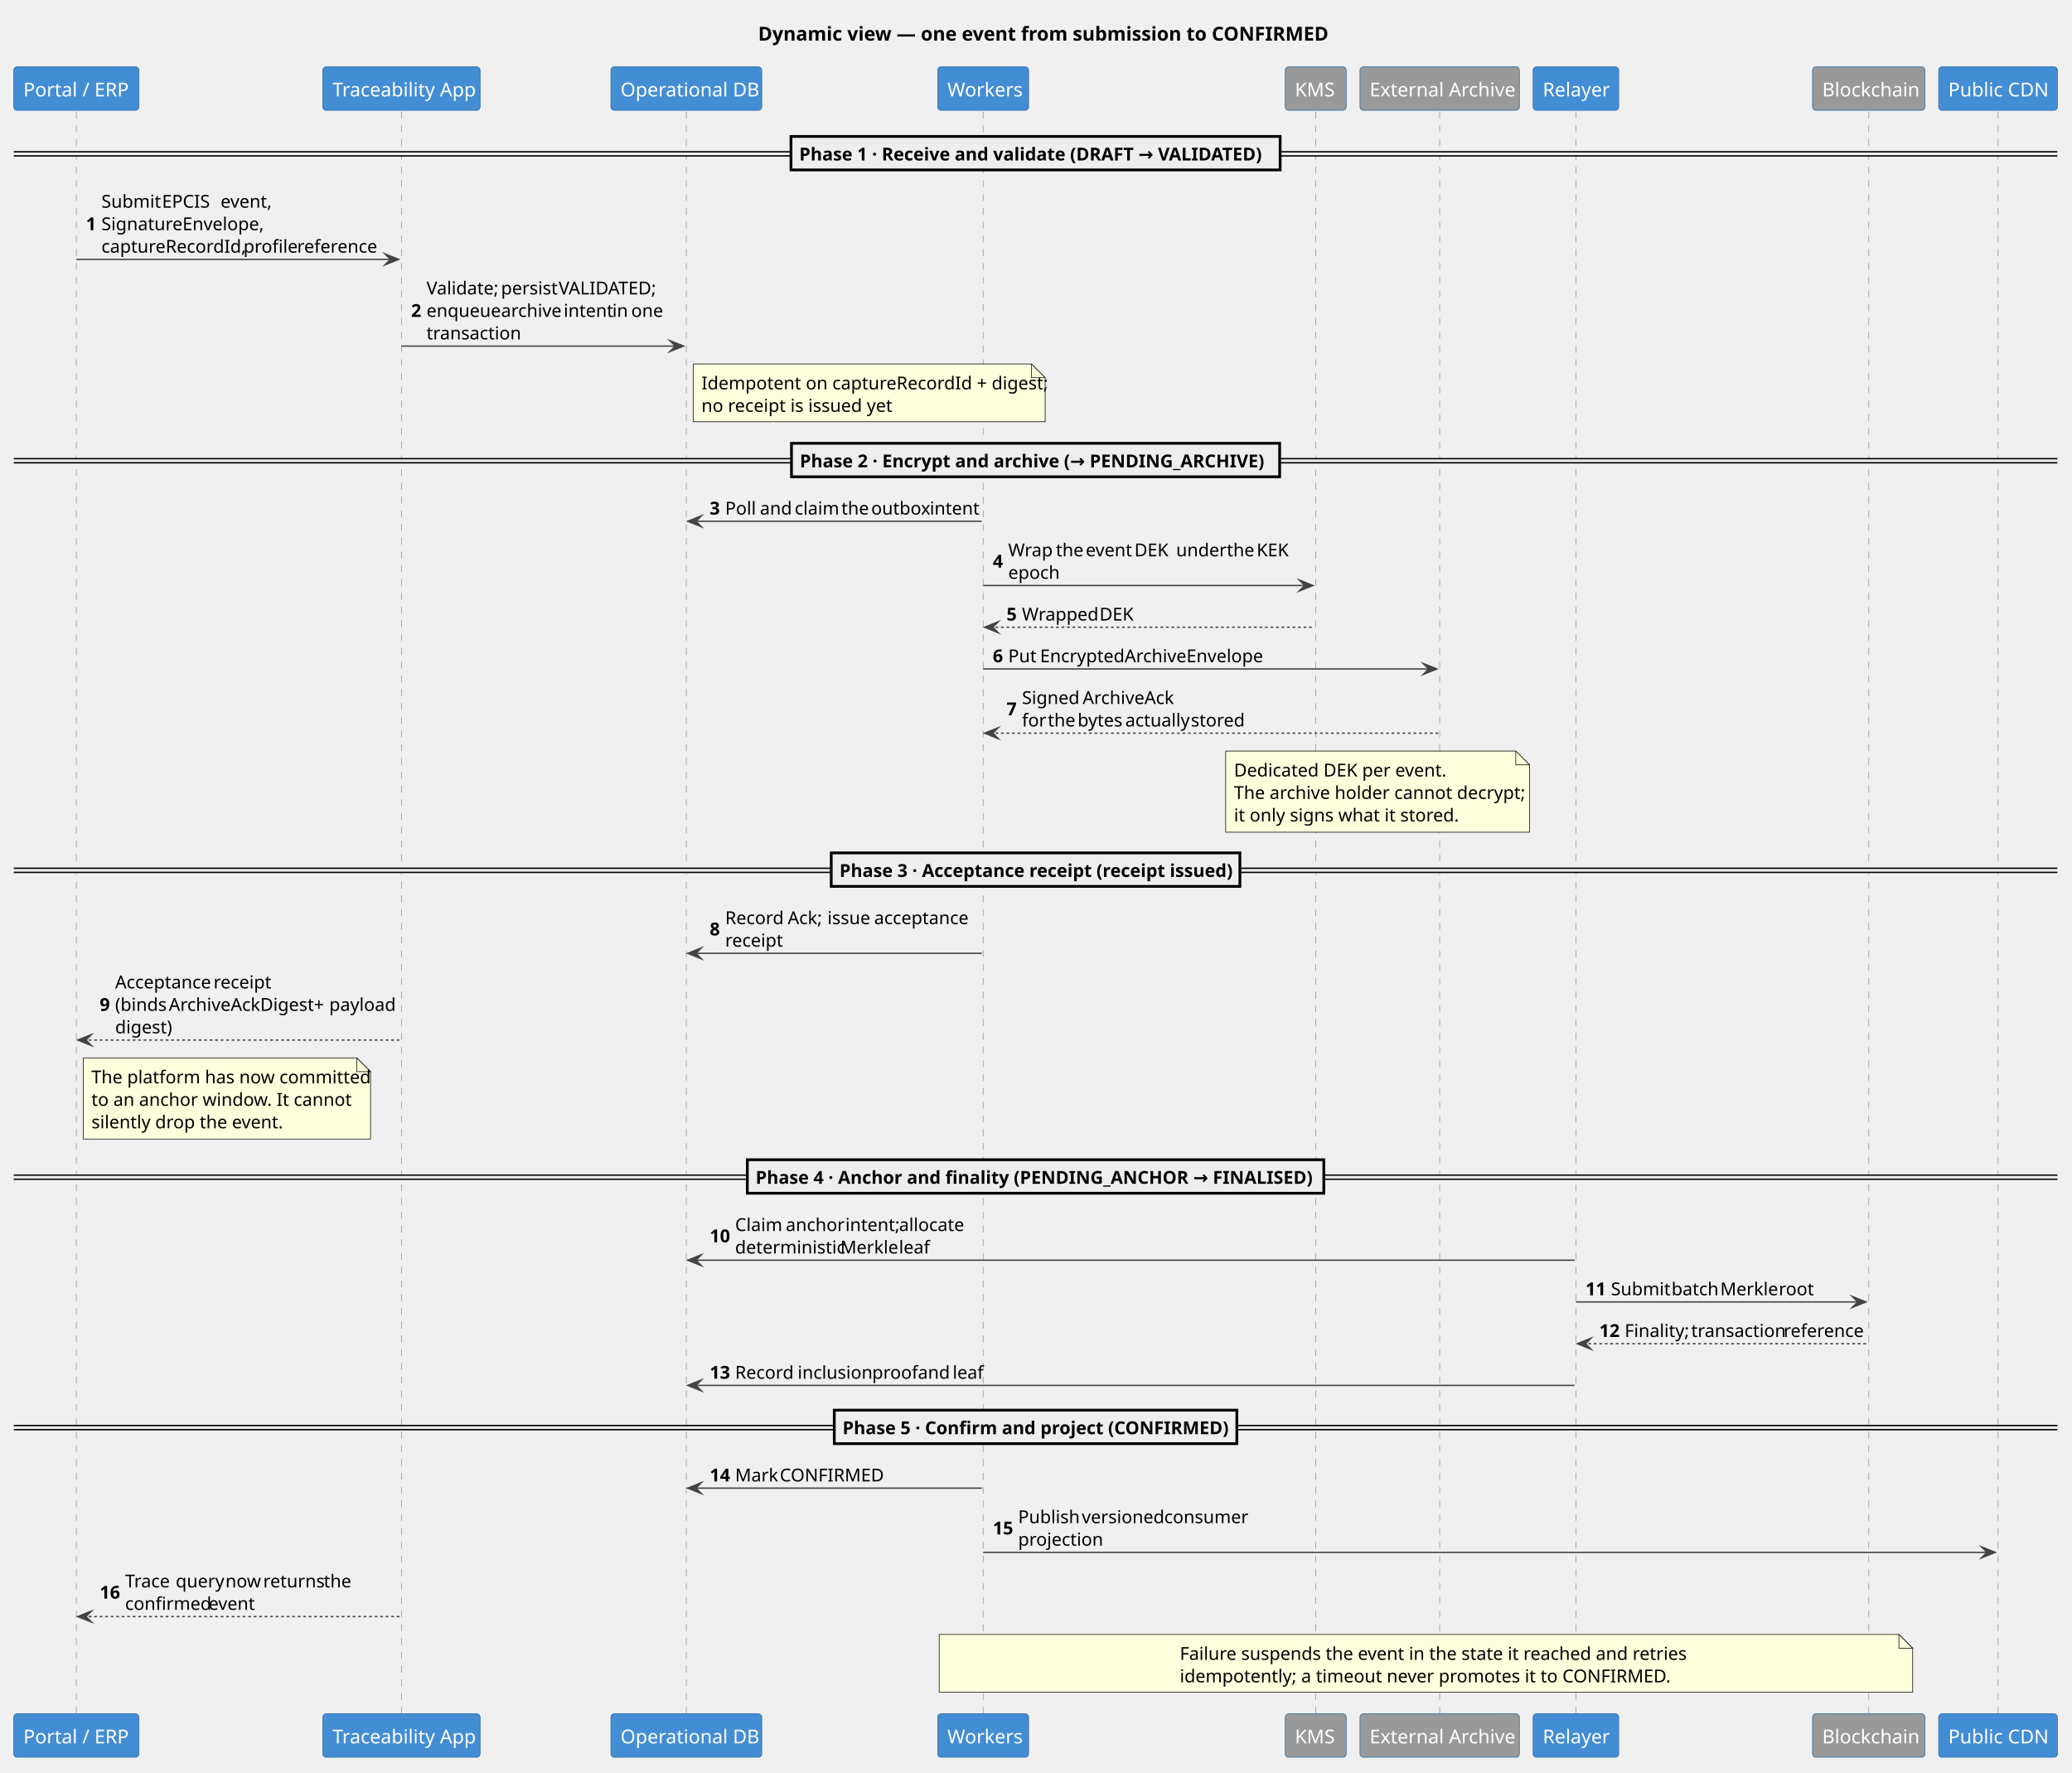
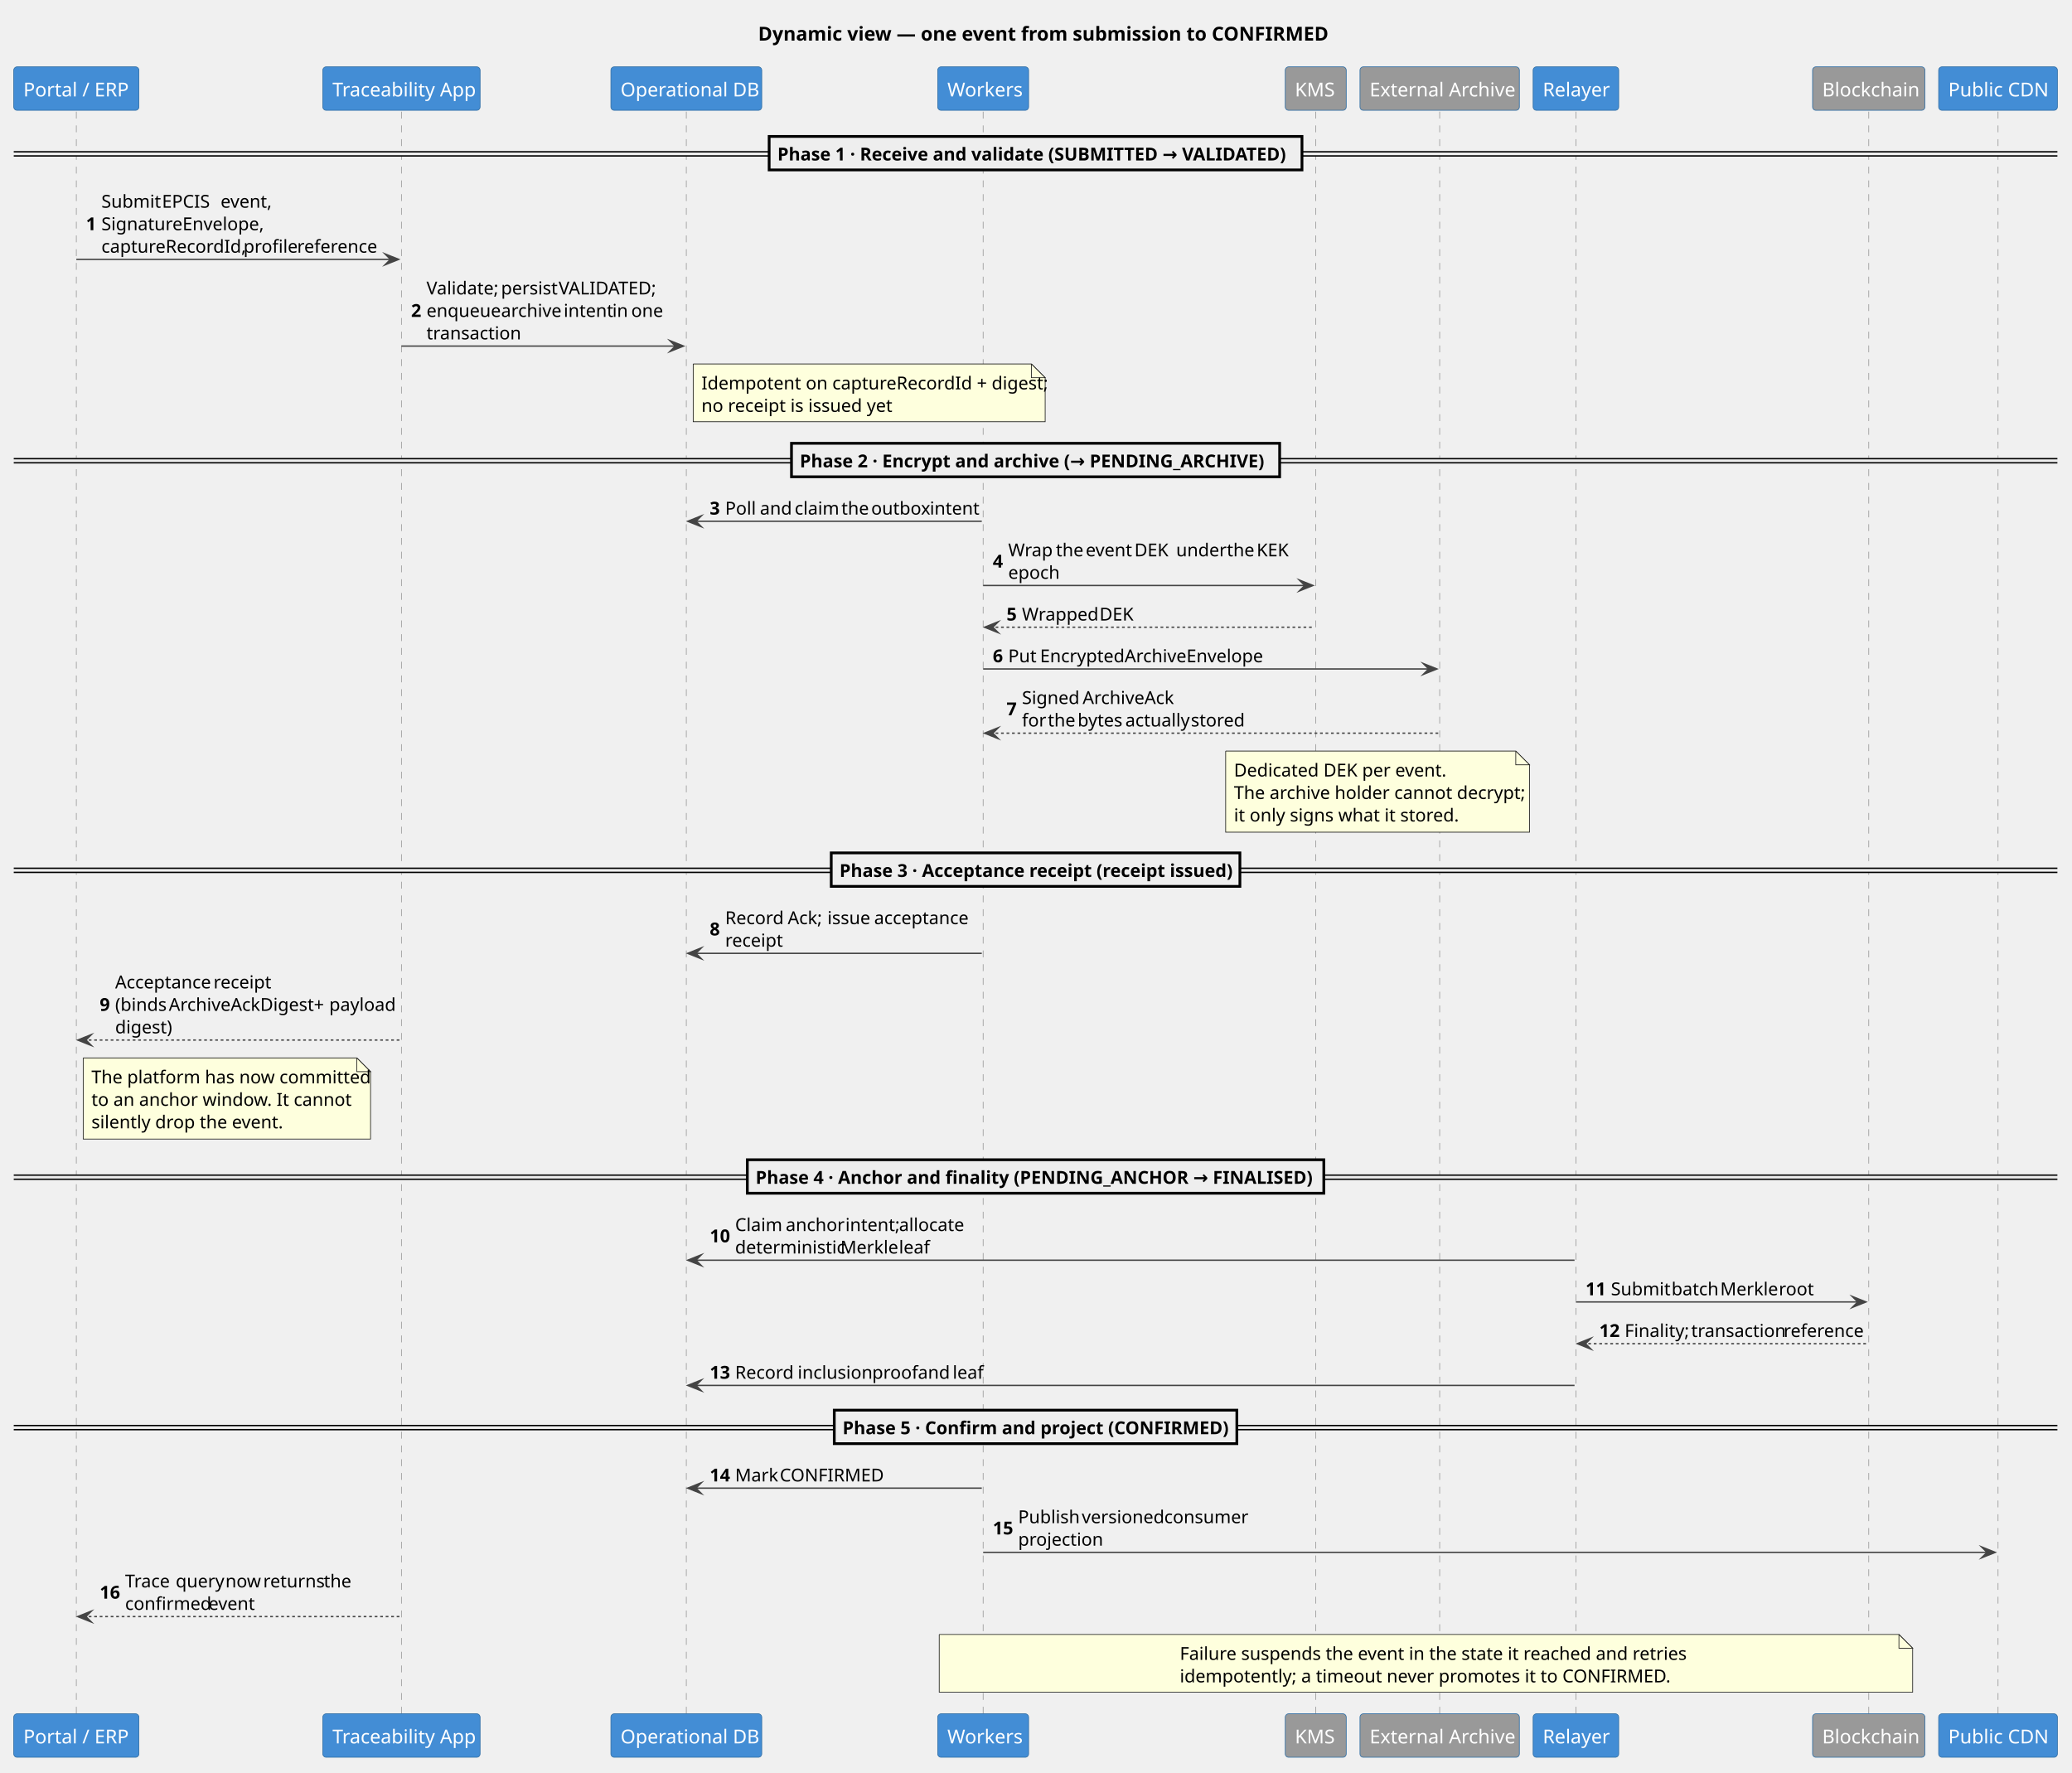
<svg xmlns="http://www.w3.org/2000/svg" version="1.1" data-diagram-type="SEQUENCE" style="width:1507px;height:1289px;background:#FFFFFF;" width="1507px" height="1289px" viewBox="0 0 1507 1289" zoomAndPan="magnify" preserveAspectRatio="none" contentStyleType="text/css">
  <defs />
  <g font-family="sans-serif" lengthAdjust="spacing">
    <g class="title" data-source-line="2">
      <text x="551.378" y="29.533" fill="#000" font-size="14" textLength="402.616" font-weight="700">Dynamic view — one event from submission to CONFIRMED</text>
    </g>
    <g class="participant-lifeline" data-qualified-name="client" data-entity-uid="part1" id="part1-lifeline" data-source-line="19">
      <g>
        <rect x="52.014" y="81.219" width="8" height="1165.117" fill="#000" fill-opacity="0" />
        <line x1="55.514" y1="81.219" x2="55.514" y2="1246.336" style="stroke:#999;stroke-width:0.5;stroke-dasharray:5,5;" />
      </g>
    </g>
    <g class="participant-lifeline" data-qualified-name="app" data-entity-uid="part2" id="part2-lifeline" data-source-line="20">
      <g>
        <rect x="288.483" y="81.219" width="8" height="1165.117" fill="#000" fill-opacity="0" />
        <line x1="291.983" y1="81.219" x2="291.983" y2="1246.336" style="stroke:#999;stroke-width:0.5;stroke-dasharray:5,5;" />
      </g>
    </g>
    <g class="participant-lifeline" data-qualified-name="db" data-entity-uid="part3" id="part3-lifeline" data-source-line="21">
      <g>
        <rect x="495.671" y="81.219" width="8" height="1165.117" fill="#000" fill-opacity="0" />
        <line x1="499.171" y1="81.219" x2="499.171" y2="1246.336" style="stroke:#999;stroke-width:0.5;stroke-dasharray:5,5;" />
      </g>
    </g>
    <g class="participant-lifeline" data-qualified-name="workers" data-entity-uid="part4" id="part4-lifeline" data-source-line="22">
      <g>
        <rect x="711.568" y="81.219" width="8" height="1165.117" fill="#000" fill-opacity="0" />
        <line x1="715.068" y1="81.219" x2="715.068" y2="1246.336" style="stroke:#999;stroke-width:0.5;stroke-dasharray:5,5;" />
      </g>
    </g>
    <g class="participant-lifeline" data-qualified-name="kms" data-entity-uid="part5" id="part5-lifeline" data-source-line="23">
      <g>
        <rect x="953.465" y="81.219" width="8" height="1165.117" fill="#000" fill-opacity="0" />
        <line x1="956.965" y1="81.219" x2="956.965" y2="1246.336" style="stroke:#999;stroke-width:0.5;stroke-dasharray:5,5;" />
      </g>
    </g>
    <g class="participant-lifeline" data-qualified-name="archive" data-entity-uid="part6" id="part6-lifeline" data-source-line="24">
      <g>
        <rect x="1043.6" y="81.219" width="8" height="1165.117" fill="#000" fill-opacity="0" />
        <line x1="1047.1" y1="81.219" x2="1047.1" y2="1246.336" style="stroke:#999;stroke-width:0.5;stroke-dasharray:5,5;" />
      </g>
    </g>
    <g class="participant-lifeline" data-qualified-name="relayer" data-entity-uid="part7" id="part7-lifeline" data-source-line="25">
      <g>
        <rect x="1142.686" y="81.219" width="8" height="1165.117" fill="#000" fill-opacity="0" />
        <line x1="1146.186" y1="81.219" x2="1146.186" y2="1246.336" style="stroke:#999;stroke-width:0.5;stroke-dasharray:5,5;" />
      </g>
    </g>
    <g class="participant-lifeline" data-qualified-name="chain" data-entity-uid="part8" id="part8-lifeline" data-source-line="26">
      <g>
        <rect x="1355.669" y="81.219" width="8" height="1165.117" fill="#000" fill-opacity="0" />
        <line x1="1359.169" y1="81.219" x2="1359.169" y2="1246.336" style="stroke:#999;stroke-width:0.5;stroke-dasharray:5,5;" />
      </g>
    </g>
    <g class="participant-lifeline" data-qualified-name="cdn" data-entity-uid="part9" id="part9-lifeline" data-source-line="27">
      <g>
        <rect x="1449.696" y="81.219" width="8" height="1165.117" fill="#000" fill-opacity="0" />
        <line x1="1453.196" y1="81.219" x2="1453.196" y2="1246.336" style="stroke:#999;stroke-width:0.5;stroke-dasharray:5,5;" />
      </g>
    </g>
    <g class="participant participant-head" data-qualified-name="client" data-entity-uid="part1" id="part1-head" data-source-line="19">
      <rect x="10" y="48.609" width="91.027" height="31.609" fill="#438DD5" style="stroke:#2E6DA4;stroke-width:0.5;" rx="2.5" ry="2.5" />
      <text x="17" y="70.143" fill="#FFF" font-size="14" textLength="77.027">Portal / ERP</text>
    </g>
    <g class="participant participant-head" data-qualified-name="app" data-entity-uid="part2" id="part2-head" data-source-line="20">
      <rect x="234.794" y="48.609" width="114.379" height="31.609" fill="#438DD5" style="stroke:#2E6DA4;stroke-width:0.5;" rx="2.5" ry="2.5" />
      <text x="241.794" y="70.143" fill="#FFF" font-size="14" textLength="100.379">Traceability App</text>
    </g>
    <g class="participant participant-head" data-qualified-name="db" data-entity-uid="part3" id="part3-head" data-source-line="21">
      <rect x="444.313" y="48.609" width="109.717" height="31.609" fill="#438DD5" style="stroke:#2E6DA4;stroke-width:0.5;" rx="2.5" ry="2.5" />
      <text x="451.313" y="70.143" fill="#FFF" font-size="14" textLength="95.717">Operational DB</text>
    </g>
    <g class="participant participant-head" data-qualified-name="workers" data-entity-uid="part4" id="part4-head" data-source-line="22">
      <rect x="682.013" y="48.609" width="66.11" height="31.609" fill="#438DD5" style="stroke:#2E6DA4;stroke-width:0.5;" rx="2.5" ry="2.5" />
      <text x="689.013" y="70.143" fill="#FFF" font-size="14" textLength="52.11">Workers</text>
    </g>
    <g class="participant participant-head" data-qualified-name="kms" data-entity-uid="part5" id="part5-head" data-source-line="23">
      <rect x="934.796" y="48.609" width="44.338" height="31.609" fill="#999" style="stroke:#2E6DA4;stroke-width:0.5;" rx="2.5" ry="2.5" />
      <text x="941.796" y="70.143" fill="#FFF" font-size="14" textLength="30.338">KMS</text>
    </g>
    <g class="participant participant-head" data-qualified-name="archive" data-entity-uid="part6" id="part6-head" data-source-line="24">
      <rect x="989.134" y="48.609" width="115.931" height="31.609" fill="#999" style="stroke:#2E6DA4;stroke-width:0.5;" rx="2.5" ry="2.5" />
      <text x="996.134" y="70.143" fill="#FFF" font-size="14" textLength="101.931">External Archive</text>
    </g>
    <g class="participant participant-head" data-qualified-name="relayer" data-entity-uid="part7" id="part7-head" data-source-line="25">
      <rect x="1115.065" y="48.609" width="62.241" height="31.609" fill="#438DD5" style="stroke:#2E6DA4;stroke-width:0.5;" rx="2.5" ry="2.5" />
      <text x="1122.065" y="70.143" fill="#FFF" font-size="14" textLength="48.241">Relayer</text>
    </g>
    <g class="participant participant-head" data-qualified-name="chain" data-entity-uid="part8" id="part8-head" data-source-line="26">
      <rect x="1318.317" y="48.609" width="81.703" height="31.609" fill="#999" style="stroke:#2E6DA4;stroke-width:0.5;" rx="2.5" ry="2.5" />
      <text x="1325.317" y="70.143" fill="#FFF" font-size="14" textLength="67.703">Blockchain</text>
    </g>
    <g class="participant participant-head" data-qualified-name="cdn" data-entity-uid="part9" id="part9-head" data-source-line="27">
      <rect x="1410.021" y="48.609" width="86.352" height="31.609" fill="#438DD5" style="stroke:#2E6DA4;stroke-width:0.5;" rx="2.5" ry="2.5" />
      <text x="1417.021" y="70.143" fill="#FFF" font-size="14" textLength="72.352">Public CDN</text>
    </g>
    <g class="participant participant-tail" data-qualified-name="client" data-entity-uid="part1" id="part1-tail" data-source-line="19">
      <rect x="10" y="1246.336" width="91.027" height="31.609" fill="#438DD5" style="stroke:#2E6DA4;stroke-width:0.5;" rx="2.5" ry="2.5" />
      <text x="17" y="1267.869" fill="#FFF" font-size="14" textLength="77.027">Portal / ERP</text>
    </g>
    <g class="participant participant-tail" data-qualified-name="app" data-entity-uid="part2" id="part2-tail" data-source-line="20">
      <rect x="234.794" y="1246.336" width="114.379" height="31.609" fill="#438DD5" style="stroke:#2E6DA4;stroke-width:0.5;" rx="2.5" ry="2.5" />
      <text x="241.794" y="1267.869" fill="#FFF" font-size="14" textLength="100.379">Traceability App</text>
    </g>
    <g class="participant participant-tail" data-qualified-name="db" data-entity-uid="part3" id="part3-tail" data-source-line="21">
      <rect x="444.313" y="1246.336" width="109.717" height="31.609" fill="#438DD5" style="stroke:#2E6DA4;stroke-width:0.5;" rx="2.5" ry="2.5" />
      <text x="451.313" y="1267.869" fill="#FFF" font-size="14" textLength="95.717">Operational DB</text>
    </g>
    <g class="participant participant-tail" data-qualified-name="workers" data-entity-uid="part4" id="part4-tail" data-source-line="22">
      <rect x="682.013" y="1246.336" width="66.11" height="31.609" fill="#438DD5" style="stroke:#2E6DA4;stroke-width:0.5;" rx="2.5" ry="2.5" />
      <text x="689.013" y="1267.869" fill="#FFF" font-size="14" textLength="52.11">Workers</text>
    </g>
    <g class="participant participant-tail" data-qualified-name="kms" data-entity-uid="part5" id="part5-tail" data-source-line="23">
      <rect x="934.796" y="1246.336" width="44.338" height="31.609" fill="#999" style="stroke:#2E6DA4;stroke-width:0.5;" rx="2.5" ry="2.5" />
      <text x="941.796" y="1267.869" fill="#FFF" font-size="14" textLength="30.338">KMS</text>
    </g>
    <g class="participant participant-tail" data-qualified-name="archive" data-entity-uid="part6" id="part6-tail" data-source-line="24">
      <rect x="989.134" y="1246.336" width="115.931" height="31.609" fill="#999" style="stroke:#2E6DA4;stroke-width:0.5;" rx="2.5" ry="2.5" />
      <text x="996.134" y="1267.869" fill="#FFF" font-size="14" textLength="101.931">External Archive</text>
    </g>
    <g class="participant participant-tail" data-qualified-name="relayer" data-entity-uid="part7" id="part7-tail" data-source-line="25">
      <rect x="1115.065" y="1246.336" width="62.241" height="31.609" fill="#438DD5" style="stroke:#2E6DA4;stroke-width:0.5;" rx="2.5" ry="2.5" />
      <text x="1122.065" y="1267.869" fill="#FFF" font-size="14" textLength="48.241">Relayer</text>
    </g>
    <g class="participant participant-tail" data-qualified-name="chain" data-entity-uid="part8" id="part8-tail" data-source-line="26">
      <rect x="1318.317" y="1246.336" width="81.703" height="31.609" fill="#999" style="stroke:#2E6DA4;stroke-width:0.5;" rx="2.5" ry="2.5" />
      <text x="1325.317" y="1267.869" fill="#FFF" font-size="14" textLength="67.703">Blockchain</text>
    </g>
    <g class="participant participant-tail" data-qualified-name="cdn" data-entity-uid="part9" id="part9-tail" data-source-line="27">
      <rect x="1410.021" y="1246.336" width="86.352" height="31.609" fill="#438DD5" style="stroke:#2E6DA4;stroke-width:0.5;" rx="2.5" ry="2.5" />
      <text x="1417.021" y="1267.869" fill="#FFF" font-size="14" textLength="72.352">Public CDN</text>
    </g>
    <rect x="10" y="110.395" width="1486.372" height="3" fill="#EEE" style="stroke:#EEE;stroke-width:1;" />
    <line x1="10" y1="110.395" x2="1496.372" y2="110.395" style="stroke:#000;stroke-width:1;" />
    <line x1="10" y1="113.395" x2="1496.372" y2="113.395" style="stroke:#000;stroke-width:1;" />
-     <rect x="575.307" y="99.219" width="355.758" height="24.352" fill="#EEE" style="stroke:#000;stroke-width:2;" />
-     <text x="581.307" y="116.714" fill="#000" font-size="13" textLength="338.146" font-weight="700">Phase 1 · Receive and validate (DRAFT → VALIDATED)</text>
+     <rect x="559.416" y="99.219" width="387.541" height="24.352" fill="#EEE" style="stroke:#000;stroke-width:2;" />
+     <text x="565.416" y="116.714" fill="#000" font-size="13" textLength="369.929" font-weight="700">Phase 1 · Receive and validate (SUBMITTED → VALIDATED)</text>
    <g class="message" data-entity-1="part1" data-entity-2="part2" id="msg1" data-source-line="30">
      <polygon points="279.983,184.625,289.983,188.625,279.983,192.625,283.983,188.625" fill="#444" style="stroke:#444;stroke-width:1;stroke-linejoin:miter;stroke-miterlimit:10;" />
      <line x1="55.514" y1="188.625" x2="285.983" y2="188.625" style="stroke:#444;stroke-width:1;" />
      <text x="62.514" y="167.417" fill="#000" font-size="13" font-weight="700">1</text>
      <text x="73.744" y="151.065" fill="#000" font-size="13" textLength="40.46">Submit</text>
      <text x="114.204" y="151.065" fill="#000" font-size="13"> </text>
      <text x="117.815" y="151.065" fill="#000" font-size="13" textLength="39.013">EPCIS</text>
      <text x="156.828" y="151.065" fill="#000" font-size="13"> </text>
      <text x="160.44" y="151.065" fill="#000" font-size="13" textLength="35.414">event,</text>
      <text x="73.744" y="167.417" fill="#000" font-size="13" textLength="113.471">SignatureEnvelope,</text>
      <text x="73.744" y="183.769" fill="#000" font-size="13" textLength="99.722">captureRecordId,</text>
      <text x="173.465" y="183.769" fill="#000" font-size="13"> </text>
      <text x="177.077" y="183.769" fill="#000" font-size="13" textLength="35.407">profile</text>
      <text x="212.484" y="183.769" fill="#000" font-size="13"> </text>
      <text x="216.096" y="183.769" fill="#000" font-size="13" textLength="54.92">reference</text>
    </g>
    <g class="message" data-entity-1="part2" data-entity-2="part3" id="msg2" data-source-line="31">
      <polygon points="487.171,247.68,497.171,251.68,487.171,255.68,491.171,251.68" fill="#444" style="stroke:#444;stroke-width:1;stroke-linejoin:miter;stroke-miterlimit:10;" />
      <line x1="291.983" y1="251.68" x2="493.171" y2="251.68" style="stroke:#444;stroke-width:1;" />
      <text x="298.983" y="230.472" fill="#000" font-size="13" font-weight="700">2</text>
      <text x="310.213" y="214.12" fill="#000" font-size="13" textLength="50.591">Validate;</text>
      <text x="360.804" y="214.12" fill="#000" font-size="13"> </text>
      <text x="364.416" y="214.12" fill="#000" font-size="13" textLength="38.289">persist</text>
      <text x="402.705" y="214.12" fill="#000" font-size="13"> </text>
      <text x="406.317" y="214.12" fill="#000" font-size="13" textLength="75.854">VALIDATED;</text>
      <text x="310.213" y="230.472" fill="#000" font-size="13" textLength="50.61">enqueue</text>
      <text x="360.823" y="230.472" fill="#000" font-size="13"> </text>
      <text x="364.435" y="230.472" fill="#000" font-size="13" textLength="41.907">archive</text>
      <text x="406.342" y="230.472" fill="#000" font-size="13"> </text>
      <text x="409.954" y="230.472" fill="#000" font-size="13" textLength="31.802">intent</text>
      <text x="441.756" y="230.472" fill="#000" font-size="13"> </text>
      <text x="445.368" y="230.472" fill="#000" font-size="13" textLength="10.118">in</text>
      <text x="455.486" y="230.472" fill="#000" font-size="13"> </text>
      <text x="459.098" y="230.472" fill="#000" font-size="13" textLength="21.69">one</text>
      <text x="310.213" y="246.823" fill="#000" font-size="13" textLength="63.591">transaction</text>
    </g>
    <path d="M504.171,264.68 L504.171,306.68 L760.171,306.68 L760.171,274.68 L750.171,264.68 L504.171,264.68" style="stroke:#181818;stroke-width:0.5;" fill="#FEFFDD" />
    <path d="M750.171,264.68 L750.171,274.68 L760.171,274.68 L750.171,264.68" style="stroke:#181818;stroke-width:0.5;" fill="#FEFFDD" />
    <text x="510.171" y="283.175" fill="#000" font-size="13" textLength="235.955">Idempotent on captureRecordId + digest;</text>
    <text x="510.171" y="299.526" fill="#000" font-size="13" textLength="132.234">no receipt is issued yet</text>
    <rect x="10" y="333.559" width="1486.372" height="3" fill="#EEE" style="stroke:#EEE;stroke-width:1;" />
    <line x1="10" y1="333.559" x2="1496.372" y2="333.559" style="stroke:#000;stroke-width:1;" />
    <line x1="10" y1="336.559" x2="1496.372" y2="336.559" style="stroke:#000;stroke-width:1;" />
    <rect x="575.663" y="322.383" width="355.047" height="24.352" fill="#EEE" style="stroke:#000;stroke-width:2;" />
    <text x="581.663" y="339.878" fill="#000" font-size="13" textLength="337.435" font-weight="700">Phase 2 · Encrypt and archive (→ PENDING_ARCHIVE)</text>
    <g class="message" data-entity-1="part4" data-entity-2="part3" id="msg3" data-source-line="35">
      <polygon points="510.171,375.086,500.171,379.086,510.171,383.086,506.171,379.086" fill="#444" style="stroke:#444;stroke-width:1;stroke-linejoin:miter;stroke-miterlimit:10;" />
      <line x1="504.171" y1="379.086" x2="714.068" y2="379.086" style="stroke:#444;stroke-width:1;" />
      <text x="516.171" y="374.229" fill="#000" font-size="13" font-weight="700">3</text>
      <text x="527.401" y="374.229" fill="#000" font-size="13" textLength="21.677">Poll</text>
      <text x="549.079" y="374.229" fill="#000" font-size="13"> </text>
      <text x="552.69" y="374.229" fill="#000" font-size="13" textLength="21.69">and</text>
      <text x="574.38" y="374.229" fill="#000" font-size="13"> </text>
      <text x="577.992" y="374.229" fill="#000" font-size="13" textLength="30.335">claim</text>
      <text x="608.328" y="374.229" fill="#000" font-size="13"> </text>
      <text x="611.939" y="374.229" fill="#000" font-size="13" textLength="18.072">the</text>
      <text x="630.011" y="374.229" fill="#000" font-size="13"> </text>
      <text x="633.623" y="374.229" fill="#000" font-size="13" textLength="39.032">outbox</text>
      <text x="672.655" y="374.229" fill="#000" font-size="13"> </text>
      <text x="676.267" y="374.229" fill="#000" font-size="13" textLength="31.802">intent</text>
    </g>
    <g class="message" data-entity-1="part4" data-entity-2="part5" id="msg4" data-source-line="36">
      <polygon points="944.965,421.789,954.965,425.789,944.965,429.789,948.965,425.789" fill="#444" style="stroke:#444;stroke-width:1;stroke-linejoin:miter;stroke-miterlimit:10;" />
      <line x1="715.068" y1="425.789" x2="950.965" y2="425.789" style="stroke:#444;stroke-width:1;" />
      <text x="722.068" y="412.757" fill="#000" font-size="13" font-weight="700">4</text>
      <text x="733.298" y="404.581" fill="#000" font-size="13" textLength="31.059">Wrap</text>
      <text x="764.357" y="404.581" fill="#000" font-size="13"> </text>
      <text x="767.969" y="404.581" fill="#000" font-size="13" textLength="18.072">the</text>
      <text x="786.041" y="404.581" fill="#000" font-size="13"> </text>
      <text x="789.653" y="404.581" fill="#000" font-size="13" textLength="31.802">event</text>
      <text x="821.455" y="404.581" fill="#000" font-size="13"> </text>
      <text x="825.066" y="404.581" fill="#000" font-size="13" textLength="26.73">DEK</text>
      <text x="851.796" y="404.581" fill="#000" font-size="13"> </text>
      <text x="855.408" y="404.581" fill="#000" font-size="13" textLength="33.249">under</text>
      <text x="888.657" y="404.581" fill="#000" font-size="13"> </text>
      <text x="892.269" y="404.581" fill="#000" font-size="13" textLength="18.072">the</text>
      <text x="910.341" y="404.581" fill="#000" font-size="13"> </text>
      <text x="913.953" y="404.581" fill="#000" font-size="13" textLength="26.013">KEK</text>
      <text x="733.298" y="420.933" fill="#000" font-size="13" textLength="35.42">epoch</text>
    </g>
    <g class="message" data-entity-1="part5" data-entity-2="part4" id="msg5" data-source-line="37">
      <polygon points="726.068,452.141,716.068,456.141,726.068,460.141,722.068,456.141" fill="#444" style="stroke:#444;stroke-width:1;stroke-linejoin:miter;stroke-miterlimit:10;" />
      <line x1="720.068" y1="456.141" x2="955.965" y2="456.141" style="stroke:#444;stroke-width:1;stroke-dasharray:2,2;" />
      <text x="732.068" y="451.284" fill="#000" font-size="13" font-weight="700">5</text>
      <text x="743.298" y="451.284" fill="#000" font-size="13" textLength="52.749">Wrapped</text>
      <text x="796.047" y="451.284" fill="#000" font-size="13"> </text>
      <text x="799.659" y="451.284" fill="#000" font-size="13" textLength="26.73">DEK</text>
    </g>
    <g class="message" data-entity-1="part4" data-entity-2="part6" id="msg6" data-source-line="38">
      <polygon points="1035.1,482.492,1045.1,486.492,1035.1,490.492,1039.1,486.492" fill="#444" style="stroke:#444;stroke-width:1;stroke-linejoin:miter;stroke-miterlimit:10;" />
      <line x1="715.068" y1="486.492" x2="1041.1" y2="486.492" style="stroke:#444;stroke-width:1;" />
      <text x="722.068" y="481.636" fill="#000" font-size="13" font-weight="700">6</text>
      <text x="733.298" y="481.636" fill="#000" font-size="13" textLength="19.513">Put</text>
      <text x="752.811" y="481.636" fill="#000" font-size="13"> </text>
      <text x="756.423" y="481.636" fill="#000" font-size="13" textLength="156.089">EncryptedArchiveEnvelope</text>
    </g>
    <g class="message" data-entity-1="part6" data-entity-2="part4" id="msg7" data-source-line="39">
      <polygon points="726.068,529.195,716.068,533.195,726.068,537.195,722.068,533.195" fill="#444" style="stroke:#444;stroke-width:1;stroke-linejoin:miter;stroke-miterlimit:10;" />
      <line x1="720.068" y1="533.195" x2="1046.1" y2="533.195" style="stroke:#444;stroke-width:1;stroke-dasharray:2,2;" />
      <text x="732.068" y="520.163" fill="#000" font-size="13" font-weight="700">7</text>
      <text x="743.298" y="511.987" fill="#000" font-size="13" textLength="40.479">Signed</text>
      <text x="783.777" y="511.987" fill="#000" font-size="13"> </text>
      <text x="787.389" y="511.987" fill="#000" font-size="13" textLength="65.019">ArchiveAck</text>
      <text x="743.298" y="528.339" fill="#000" font-size="13" textLength="15.171">for</text>
      <text x="758.469" y="528.339" fill="#000" font-size="13"> </text>
      <text x="762.081" y="528.339" fill="#000" font-size="13" textLength="18.072">the</text>
      <text x="780.153" y="528.339" fill="#000" font-size="13"> </text>
      <text x="783.765" y="528.339" fill="#000" font-size="13" textLength="31.072">bytes</text>
      <text x="814.836" y="528.339" fill="#000" font-size="13"> </text>
      <text x="818.448" y="528.339" fill="#000" font-size="13" textLength="44.078">actually</text>
      <text x="862.526" y="528.339" fill="#000" font-size="13"> </text>
      <text x="866.138" y="528.339" fill="#000" font-size="13" textLength="36.131">stored</text>
    </g>
    <path d="M891.449,546.195 L891.449,605.195 L1112.449,605.195 L1112.449,556.195 L1102.449,546.195 L891.449,546.195" style="stroke:#181818;stroke-width:0.5;" fill="#FEFFDD" />
    <path d="M1102.449,546.195 L1102.449,556.195 L1112.449,556.195 L1102.449,546.195" style="stroke:#181818;stroke-width:0.5;" fill="#FEFFDD" />
    <text x="897.449" y="564.69" fill="#000" font-size="13" textLength="150.306">Dedicated DEK per event.</text>
    <text x="897.449" y="581.042" fill="#000" font-size="13" textLength="200.167">The archive holder cannot decrypt;</text>
    <text x="897.449" y="597.394" fill="#000" font-size="13" textLength="152.458">it only signs what it stored.</text>
    <rect x="10" y="631.426" width="1486.372" height="3" fill="#EEE" style="stroke:#EEE;stroke-width:1;" />
    <line x1="10" y1="631.426" x2="1496.372" y2="631.426" style="stroke:#000;stroke-width:1;" />
    <line x1="10" y1="634.426" x2="1496.372" y2="634.426" style="stroke:#000;stroke-width:1;" />
    <rect x="604.573" y="620.25" width="297.226" height="24.352" fill="#EEE" style="stroke:#000;stroke-width:2;" />
    <text x="610.573" y="637.745" fill="#000" font-size="13" textLength="279.614" font-weight="700">Phase 3 · Acceptance receipt (receipt issued)</text>
    <g class="message" data-entity-1="part4" data-entity-2="part3" id="msg8" data-source-line="43">
      <polygon points="510.171,689.305,500.171,693.305,510.171,697.305,506.171,693.305" fill="#444" style="stroke:#444;stroke-width:1;stroke-linejoin:miter;stroke-miterlimit:10;" />
      <line x1="504.171" y1="693.305" x2="714.068" y2="693.305" style="stroke:#444;stroke-width:1;" />
      <text x="516.171" y="680.272" fill="#000" font-size="13" font-weight="700">8</text>
      <text x="527.401" y="672.097" fill="#000" font-size="13" textLength="41.907">Record</text>
      <text x="569.309" y="672.097" fill="#000" font-size="13"> </text>
      <text x="572.92" y="672.097" fill="#000" font-size="13" textLength="25.283">Ack;</text>
      <text x="598.203" y="672.097" fill="#000" font-size="13"> </text>
      <text x="601.815" y="672.097" fill="#000" font-size="13" textLength="30.348">issue</text>
      <text x="632.163" y="672.097" fill="#000" font-size="13"> </text>
      <text x="635.775" y="672.097" fill="#000" font-size="13" textLength="66.492">acceptance</text>
      <text x="527.401" y="688.448" fill="#000" font-size="13" textLength="39.019">receipt</text>
    </g>
    <g class="message" data-entity-1="part2" data-entity-2="part1" id="msg9" data-source-line="44">
      <polygon points="66.514,752.359,56.514,756.359,66.514,760.359,62.514,756.359" fill="#444" style="stroke:#444;stroke-width:1;stroke-linejoin:miter;stroke-miterlimit:10;" />
      <line x1="60.514" y1="756.359" x2="290.983" y2="756.359" style="stroke:#444;stroke-width:1;stroke-dasharray:2,2;" />
      <text x="72.514" y="735.151" fill="#000" font-size="13" font-weight="700">9</text>
      <text x="83.744" y="718.8" fill="#000" font-size="13" textLength="67.933">Acceptance</text>
      <text x="151.676" y="718.8" fill="#000" font-size="13"> </text>
      <text x="155.288" y="718.8" fill="#000" font-size="13" textLength="39.019">receipt</text>
      <text x="83.744" y="735.151" fill="#000" font-size="13" textLength="35.407">(binds</text>
      <text x="119.151" y="735.151" fill="#000" font-size="13"> </text>
      <text x="122.763" y="735.151" fill="#000" font-size="13" textLength="101.867">ArchiveAckDigest</text>
      <text x="224.63" y="735.151" fill="#000" font-size="13"> </text>
      <text x="228.242" y="735.151" fill="#000" font-size="13">+</text>
      <text x="235.833" y="735.151" fill="#000" font-size="13"> </text>
      <text x="239.445" y="735.151" fill="#000" font-size="13" textLength="45.538">payload</text>
      <text x="83.744" y="751.503" fill="#000" font-size="13" textLength="39.019">digest)</text>
    </g>
    <path d="M60.514,769.359 L60.514,828.359 L269.514,828.359 L269.514,779.359 L259.514,769.359 L60.514,769.359" style="stroke:#181818;stroke-width:0.5;" fill="#FEFFDD" />
    <path d="M259.514,769.359 L259.514,779.359 L269.514,779.359 L259.514,769.359" style="stroke:#181818;stroke-width:0.5;" fill="#FEFFDD" />
    <text x="66.514" y="787.854" fill="#000" font-size="13" textLength="188.576">The platform has now committed</text>
    <text x="66.514" y="804.206" fill="#000" font-size="13" textLength="176.332">to an anchor window. It cannot</text>
    <text x="66.514" y="820.558" fill="#000" font-size="13" textLength="130.076">silently drop the event.</text>
    <rect x="10" y="854.59" width="1486.372" height="3" fill="#EEE" style="stroke:#EEE;stroke-width:1;" />
    <line x1="10" y1="854.59" x2="1496.372" y2="854.59" style="stroke:#000;stroke-width:1;" />
    <line x1="10" y1="857.59" x2="1496.372" y2="857.59" style="stroke:#000;stroke-width:1;" />
    <rect x="543.547" y="843.414" width="419.279" height="24.352" fill="#EEE" style="stroke:#000;stroke-width:2;" />
    <text x="549.547" y="860.909" fill="#000" font-size="13" textLength="401.667" font-weight="700">Phase 4 · Anchor and finality (PENDING_ANCHOR → FINALISED)</text>
    <g class="message" data-entity-1="part7" data-entity-2="part3" id="msg10" data-source-line="48">
      <polygon points="510.171,912.469,500.171,916.469,510.171,920.469,506.171,916.469" fill="#444" style="stroke:#444;stroke-width:1;stroke-linejoin:miter;stroke-miterlimit:10;" />
      <line x1="504.171" y1="916.469" x2="1145.186" y2="916.469" style="stroke:#444;stroke-width:1;" />
      <text x="516.171" y="903.437" fill="#000" font-size="13" textLength="14.46" font-weight="700">10</text>
      <text x="534.631" y="895.261" fill="#000" font-size="13" textLength="33.224">Claim</text>
      <text x="567.855" y="895.261" fill="#000" font-size="13"> </text>
      <text x="571.467" y="895.261" fill="#000" font-size="13" textLength="39.749">anchor</text>
      <text x="611.216" y="895.261" fill="#000" font-size="13"> </text>
      <text x="614.828" y="895.261" fill="#000" font-size="13" textLength="35.414">intent;</text>
      <text x="650.241" y="895.261" fill="#000" font-size="13"> </text>
      <text x="653.853" y="895.261" fill="#000" font-size="13" textLength="44.808">allocate</text>
      <text x="534.631" y="911.612" fill="#000" font-size="13" textLength="72.966">deterministic</text>
      <text x="607.598" y="911.612" fill="#000" font-size="13"> </text>
      <text x="611.209" y="911.612" fill="#000" font-size="13" textLength="39.006">Merkle</text>
      <text x="650.216" y="911.612" fill="#000" font-size="13"> </text>
      <text x="653.828" y="911.612" fill="#000" font-size="13" textLength="20.96">leaf</text>
    </g>
    <g class="message" data-entity-1="part7" data-entity-2="part8" id="msg11" data-source-line="49">
      <polygon points="1347.169,942.82,1357.169,946.82,1347.169,950.82,1351.169,946.82" fill="#444" style="stroke:#444;stroke-width:1;stroke-linejoin:miter;stroke-miterlimit:10;" />
      <line x1="1146.186" y1="946.82" x2="1353.169" y2="946.82" style="stroke:#444;stroke-width:1;" />
      <text x="1153.186" y="941.964" fill="#000" font-size="13" textLength="14.46" font-weight="700">11</text>
      <text x="1171.646" y="941.964" fill="#000" font-size="13" textLength="40.46">Submit</text>
      <text x="1212.105" y="941.964" fill="#000" font-size="13"> </text>
      <text x="1215.717" y="941.964" fill="#000" font-size="13" textLength="31.802">batch</text>
      <text x="1247.519" y="941.964" fill="#000" font-size="13"> </text>
      <text x="1251.131" y="941.964" fill="#000" font-size="13" textLength="39.006">Merkle</text>
      <text x="1290.137" y="941.964" fill="#000" font-size="13"> </text>
      <text x="1293.749" y="941.964" fill="#000" font-size="13" textLength="22.401">root</text>
    </g>
    <g class="message" data-entity-1="part8" data-entity-2="part7" id="msg12" data-source-line="50">
      <polygon points="1157.186,973.172,1147.186,977.172,1157.186,981.172,1153.186,977.172" fill="#444" style="stroke:#444;stroke-width:1;stroke-linejoin:miter;stroke-miterlimit:10;" />
      <line x1="1151.186" y1="977.172" x2="1358.169" y2="977.172" style="stroke:#444;stroke-width:1;stroke-dasharray:2,2;" />
      <text x="1163.186" y="972.315" fill="#000" font-size="13" textLength="14.46" font-weight="700">12</text>
      <text x="1181.646" y="972.315" fill="#000" font-size="13" textLength="44.789">Finality;</text>
      <text x="1226.435" y="972.315" fill="#000" font-size="13"> </text>
      <text x="1230.046" y="972.315" fill="#000" font-size="13" textLength="63.591">transaction</text>
      <text x="1293.637" y="972.315" fill="#000" font-size="13"> </text>
      <text x="1297.249" y="972.315" fill="#000" font-size="13" textLength="54.92">reference</text>
    </g>
    <g class="message" data-entity-1="part7" data-entity-2="part3" id="msg13" data-source-line="51">
      <polygon points="510.171,1003.523,500.171,1007.523,510.171,1011.523,506.171,1007.523" fill="#444" style="stroke:#444;stroke-width:1;stroke-linejoin:miter;stroke-miterlimit:10;" />
      <line x1="504.171" y1="1007.523" x2="1145.186" y2="1007.523" style="stroke:#444;stroke-width:1;" />
      <text x="516.171" y="1002.667" fill="#000" font-size="13" textLength="14.46" font-weight="700">13</text>
      <text x="534.631" y="1002.667" fill="#000" font-size="13" textLength="41.907">Record</text>
      <text x="576.539" y="1002.667" fill="#000" font-size="13"> </text>
      <text x="580.15" y="1002.667" fill="#000" font-size="13" textLength="50.584">inclusion</text>
      <text x="630.735" y="1002.667" fill="#000" font-size="13"> </text>
      <text x="634.347" y="1002.667" fill="#000" font-size="13" textLength="29.631">proof</text>
      <text x="663.978" y="1002.667" fill="#000" font-size="13"> </text>
      <text x="667.589" y="1002.667" fill="#000" font-size="13" textLength="21.69">and</text>
      <text x="689.279" y="1002.667" fill="#000" font-size="13"> </text>
      <text x="692.891" y="1002.667" fill="#000" font-size="13" textLength="20.96">leaf</text>
    </g>
    <rect x="10" y="1036.699" width="1486.372" height="3" fill="#EEE" style="stroke:#EEE;stroke-width:1;" />
    <line x1="10" y1="1036.699" x2="1496.372" y2="1036.699" style="stroke:#000;stroke-width:1;" />
    <line x1="10" y1="1039.699" x2="1496.372" y2="1039.699" style="stroke:#000;stroke-width:1;" />
    <rect x="606.785" y="1025.523" width="292.802" height="24.352" fill="#EEE" style="stroke:#000;stroke-width:2;" />
    <text x="612.785" y="1043.019" fill="#000" font-size="13" textLength="275.19" font-weight="700">Phase 5 · Confirm and project (CONFIRMED)</text>
    <g class="message" data-entity-1="part4" data-entity-2="part3" id="msg14" data-source-line="54">
      <polygon points="510.171,1078.227,500.171,1082.227,510.171,1086.227,506.171,1082.227" fill="#444" style="stroke:#444;stroke-width:1;stroke-linejoin:miter;stroke-miterlimit:10;" />
      <line x1="504.171" y1="1082.227" x2="714.068" y2="1082.227" style="stroke:#444;stroke-width:1;" />
      <text x="516.171" y="1077.37" fill="#000" font-size="13" textLength="14.46" font-weight="700">14</text>
      <text x="534.631" y="1077.37" fill="#000" font-size="13" textLength="28.888">Mark</text>
      <text x="563.52" y="1077.37" fill="#000" font-size="13"> </text>
      <text x="567.131" y="1077.37" fill="#000" font-size="13" textLength="78.717">CONFIRMED</text>
    </g>
    <g class="message" data-entity-1="part4" data-entity-2="part9" id="msg15" data-source-line="55">
      <polygon points="1441.196,1124.93,1451.196,1128.93,1441.196,1132.93,1445.196,1128.93" fill="#444" style="stroke:#444;stroke-width:1;stroke-linejoin:miter;stroke-miterlimit:10;" />
      <line x1="715.068" y1="1128.93" x2="1447.196" y2="1128.93" style="stroke:#444;stroke-width:1;" />
      <text x="722.068" y="1115.897" fill="#000" font-size="13" textLength="14.46" font-weight="700">15</text>
      <text x="740.528" y="1107.722" fill="#000" font-size="13" textLength="42.637">Publish</text>
      <text x="783.166" y="1107.722" fill="#000" font-size="13"> </text>
      <text x="786.777" y="1107.722" fill="#000" font-size="13" textLength="56.367">versioned</text>
      <text x="843.145" y="1107.722" fill="#000" font-size="13"> </text>
      <text x="846.756" y="1107.722" fill="#000" font-size="13" textLength="57.078">consumer</text>
      <text x="740.528" y="1124.073" fill="#000" font-size="13" textLength="56.367">projection</text>
    </g>
    <g class="message" data-entity-1="part2" data-entity-2="part1" id="msg16" data-source-line="56">
      <polygon points="66.514,1171.633,56.514,1175.633,66.514,1179.633,62.514,1175.633" fill="#444" style="stroke:#444;stroke-width:1;stroke-linejoin:miter;stroke-miterlimit:10;" />
      <line x1="60.514" y1="1175.633" x2="290.983" y2="1175.633" style="stroke:#444;stroke-width:1;stroke-dasharray:2,2;" />
      <text x="72.514" y="1162.601" fill="#000" font-size="13" textLength="14.46" font-weight="700">16</text>
      <text x="90.974" y="1154.425" fill="#000" font-size="13" textLength="33.23">Trace</text>
      <text x="124.204" y="1154.425" fill="#000" font-size="13"> </text>
      <text x="127.815" y="1154.425" fill="#000" font-size="13" textLength="32.519">query</text>
      <text x="160.334" y="1154.425" fill="#000" font-size="13"> </text>
      <text x="163.946" y="1154.425" fill="#000" font-size="13" textLength="23.848">now</text>
      <text x="187.794" y="1154.425" fill="#000" font-size="13"> </text>
      <text x="191.406" y="1154.425" fill="#000" font-size="13" textLength="40.46">returns</text>
      <text x="231.866" y="1154.425" fill="#000" font-size="13"> </text>
      <text x="235.478" y="1154.425" fill="#000" font-size="13" textLength="18.072">the</text>
      <text x="90.974" y="1170.776" fill="#000" font-size="13" textLength="57.078">confirmed</text>
      <text x="148.052" y="1170.776" fill="#000" font-size="13"> </text>
      <text x="151.664" y="1170.776" fill="#000" font-size="13" textLength="31.802">event</text>
    </g>
    <path d="M683.115,1188.633 L683.115,1230.633 L1391.115,1230.633 L1391.115,1198.633 L1381.115,1188.633 L683.115,1188.633" style="stroke:#181818;stroke-width:0.5;" fill="#FEFFDD" />
    <path d="M1381.115,1188.633 L1381.115,1198.633 L1391.115,1198.633 L1381.115,1188.633" style="stroke:#181818;stroke-width:0.5;" fill="#FEFFDD" />
    <text x="858.099" y="1207.128" fill="#000" font-size="13" textLength="349.039">Failure suspends the event in the state it reached and retries</text>
    <text x="858.099" y="1223.479" fill="#000" font-size="13" textLength="338.844">idempotently; a timeout never promotes it to CONFIRMED.</text>
  </g>
</svg>
